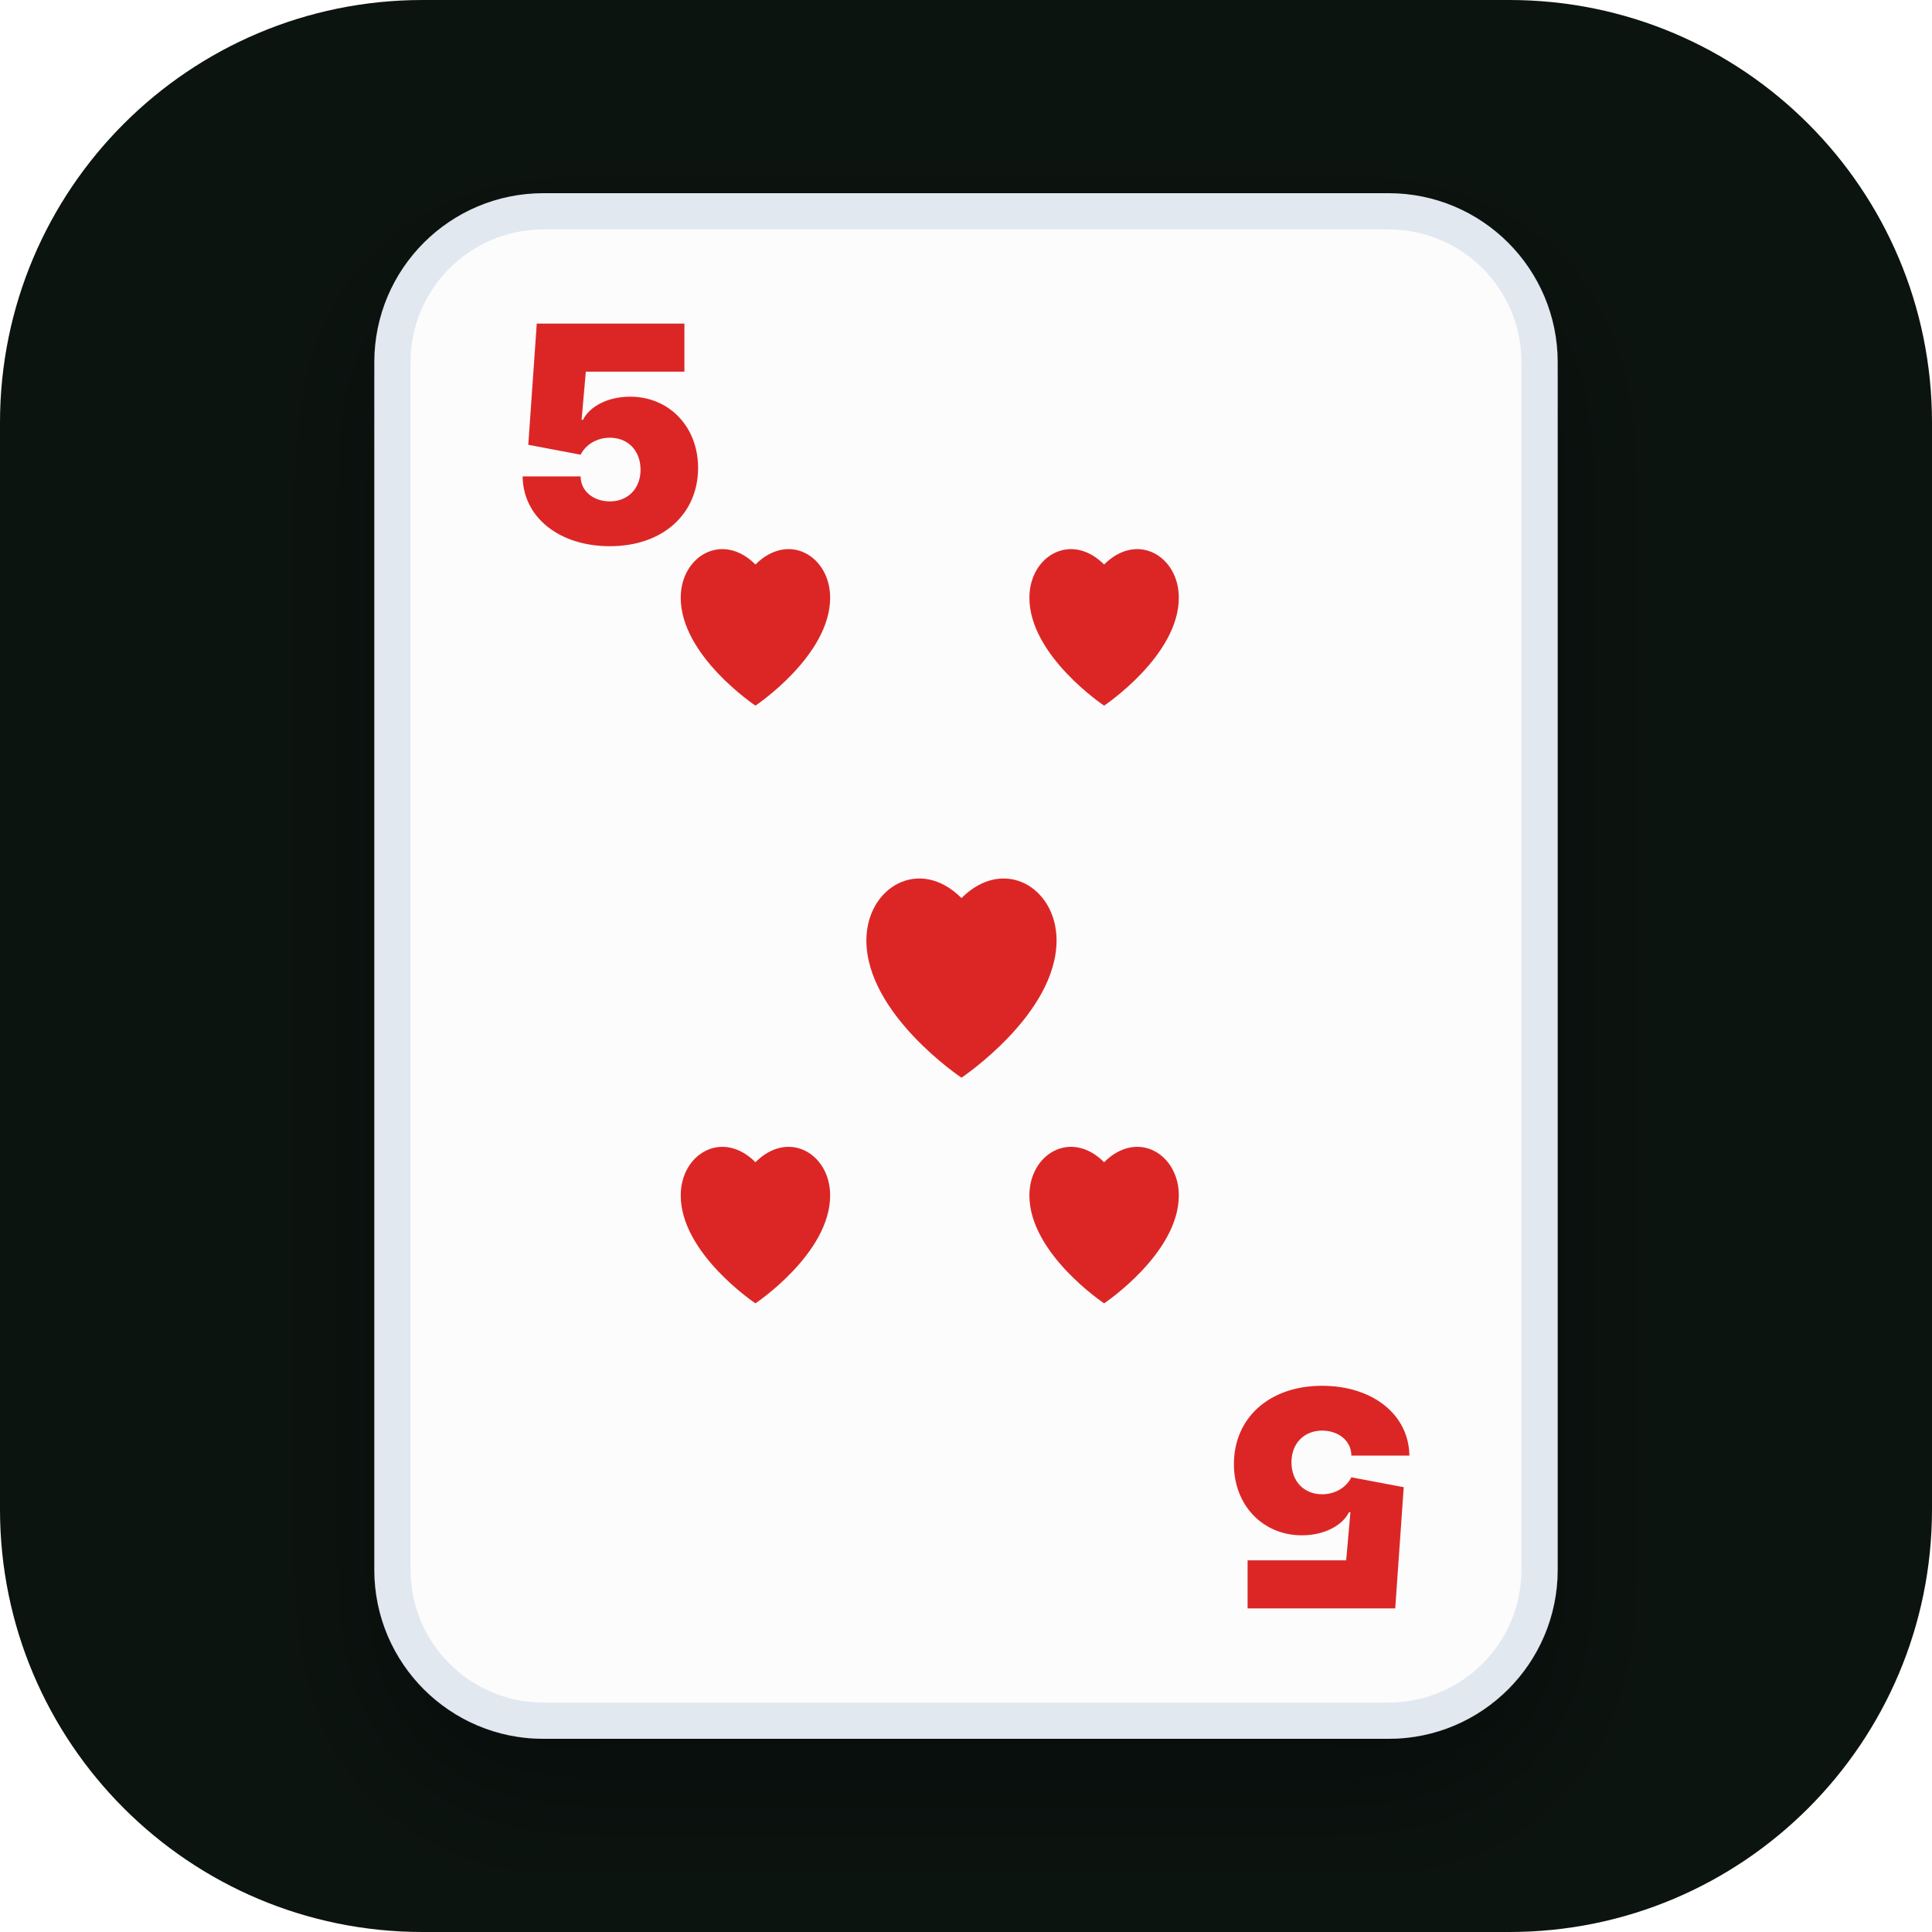
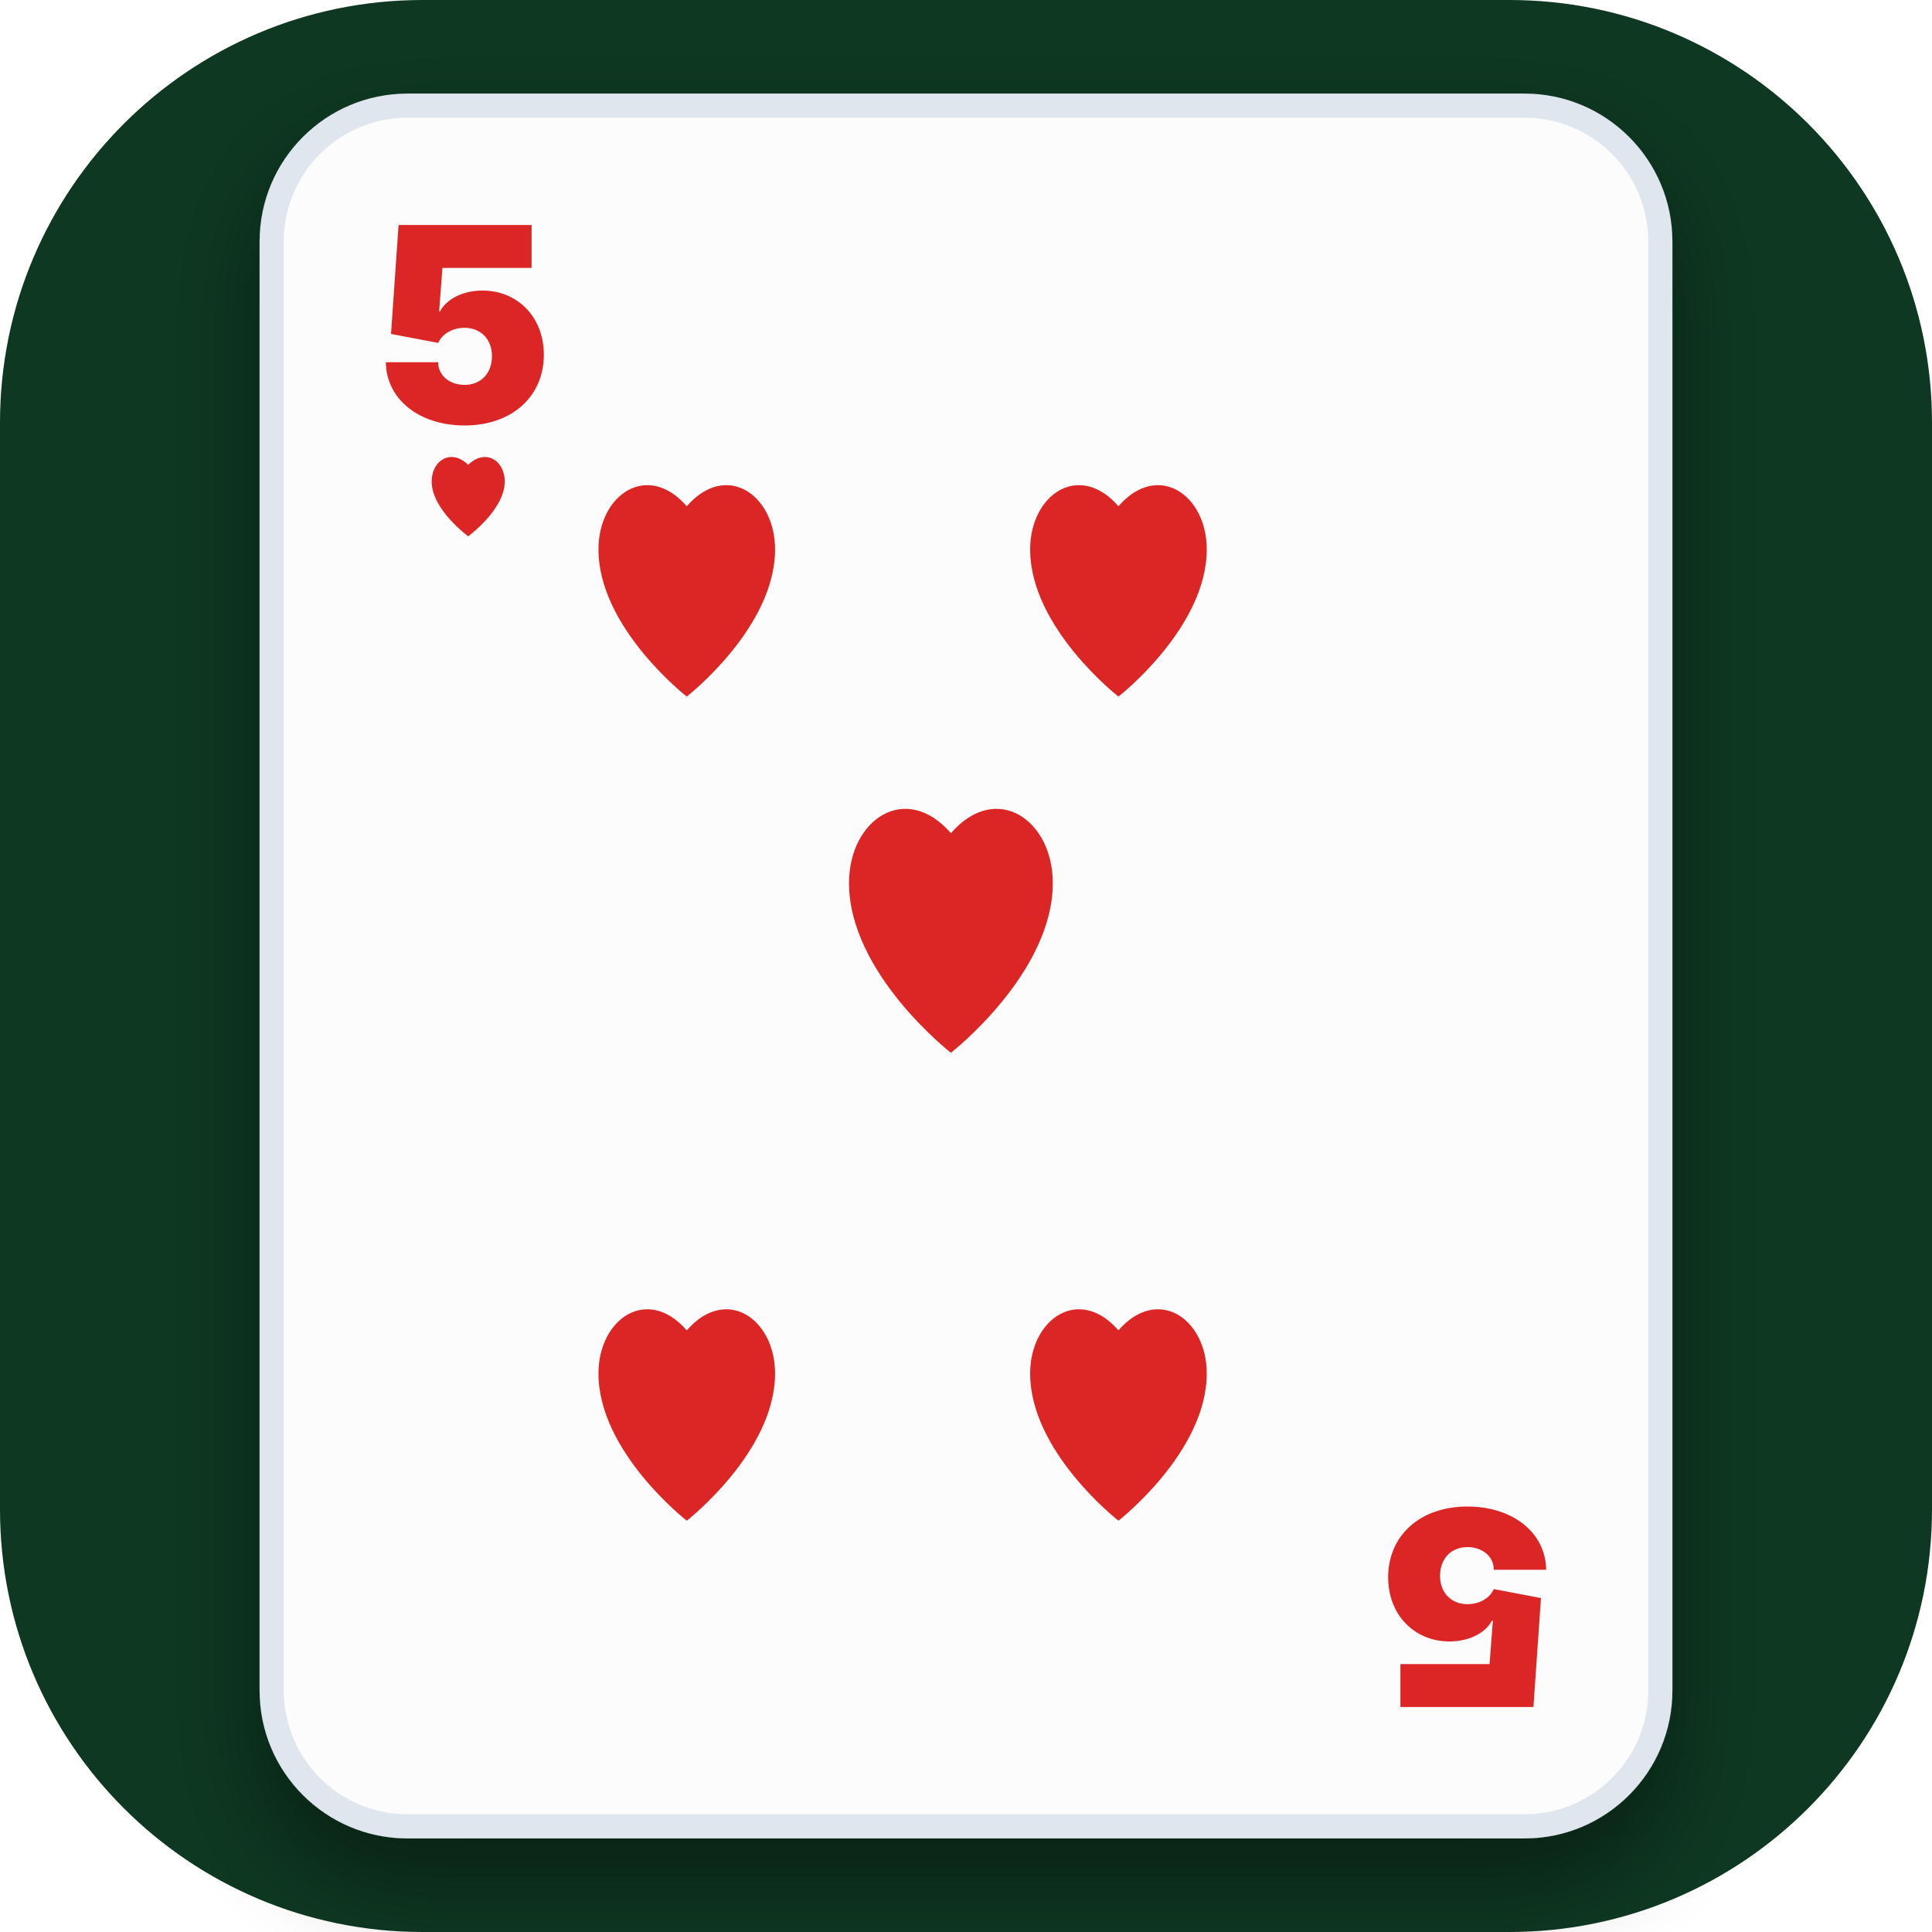
<svg xmlns="http://www.w3.org/2000/svg" viewBox="0 0 64 64" fill="none">
  <defs>
-     <filter id="shadow" x="-10%" y="-10%" width="120%" height="120%">
-       <feDropShadow dx="0" dy="2" stdDeviation="2" flood-opacity="0.35" />
+     <filter id="cardShadow" x="-10%" y="-10%" width="120%" height="120%">
+       <feDropShadow dx="0" dy="1.5" stdDeviation="1.5" flood-opacity="0.4" />
    </filter>
  </defs>
-   <rect width="64" height="64" rx="14" fill="#0c1410" />
-   <rect x="13" y="7" width="38" height="50" rx="5" fill="#fcfcfc" stroke="#e2e8f0" stroke-width="1.2" filter="url(#shadow)" />
-   <text x="17" y="18" font-family="system-ui, -apple-system, sans-serif" font-size="10" font-weight="900" fill="#dc2626">5</text>
+   <rect width="64" height="64" rx="14" fill="#0e3822" />
+   <rect x="9" y="3.5" width="46" height="57" rx="4.5" fill="#fcfcfc" stroke="#e0e6ed" stroke-width="0.8" filter="url(#cardShadow)" />
+   <text x="12.5" y="14" font-family="system-ui, -apple-system, sans-serif" font-size="9" font-weight="900" fill="#dc2626">5</text>
+   <path d="M14.5,16.5 C14.5,15.2 15.7,14.5 16.7,15.5 C17.7,14.5 18.9,15.2 18.9,16.5 C18.9,18.2 16.7,19.8 16.7,19.8 C16.7,19.8 14.5,18.2 14.5,16.5 Z" fill="#dc2626" transform="scale(0.55) translate(11.5, 12.5)" />
  <g fill="#dc2626">
-     <path d="M22,23 C22,20.5 24.5,19 26.5,21 C28.5,19 31,20.5 31,23 C31,26.5 26.5,29.5 26.5,29.5 C26.5,29.5 22,26.5 22,23 Z" transform="scale(0.55) translate(19, 13)" />
-     <path d="M22,23 C22,20.5 24.5,19 26.5,21 C28.5,19 31,20.5 31,23 C31,26.5 26.5,29.5 26.5,29.5 C26.5,29.5 22,26.5 22,23 Z" transform="scale(0.55) translate(40, 13)" />
-     <path d="M22,23 C22,20.5 24.5,19 26.5,21 C28.5,19 31,20.5 31,23 C31,26.5 26.5,29.5 26.5,29.5 C26.5,29.5 22,26.5 22,23 Z" transform="scale(0.7) translate(19, 21.5)" />
-     <path d="M22,23 C22,20.5 24.5,19 26.5,21 C28.5,19 31,20.5 31,23 C31,26.5 26.5,29.5 26.5,29.5 C26.5,29.5 22,26.5 22,23 Z" transform="scale(0.55) translate(19, 49)" />
-     <path d="M22,23 C22,20.5 24.5,19 26.5,21 C28.5,19 31,20.5 31,23 C31,26.5 26.5,29.5 26.5,29.5 C26.5,29.5 22,26.5 22,23 Z" transform="scale(0.55) translate(40, 49)" />
+     <path d="M22,23 C22,20.2 24.5,18.5 26.5,20.8 C28.5,18.5 31,20.2 31,23 C31,27 26.5,30.5 26.5,30.5 C26.5,30.5 22,27 22,23 Z" transform="scale(0.65) translate(8.5, 5)" />
+     <path d="M22,23 C22,20.2 24.5,18.5 26.5,20.8 C28.5,18.5 31,20.2 31,23 C31,27 26.5,30.5 26.5,30.5 C26.5,30.5 22,27 22,23 Z" transform="scale(0.65) translate(30.5, 5)" />
+     <path d="M22,23 C22,20.2 24.5,18.5 26.5,20.8 C28.5,18.5 31,20.2 31,23 C31,27 26.5,30.5 26.5,30.5 C26.5,30.5 22,27 22,23 Z" transform="scale(0.75) translate(15.5, 16)" />
+     <path d="M22,23 C22,20.2 24.5,18.5 26.5,20.8 C28.5,18.5 31,20.2 31,23 C31,27 26.5,30.5 26.5,30.5 C26.5,30.5 22,27 22,23 Z" transform="scale(0.65) translate(8.5, 47)" />
+     <path d="M22,23 C22,20.2 24.5,18.5 26.5,20.8 C28.5,18.5 31,20.2 31,23 C31,27 26.5,30.5 26.5,30.5 C26.5,30.5 22,27 22,23 Z" transform="scale(0.65) translate(30.5, 47)" />
  </g>
-   <text x="-47" y="-46" font-family="system-ui, -apple-system, sans-serif" font-size="10" font-weight="900" fill="#dc2626" transform="rotate(180)">5</text>
+   <text x="-51.5" y="-50" font-family="system-ui, -apple-system, sans-serif" font-size="9" font-weight="900" fill="#dc2626" transform="rotate(180)">5</text>
</svg>
